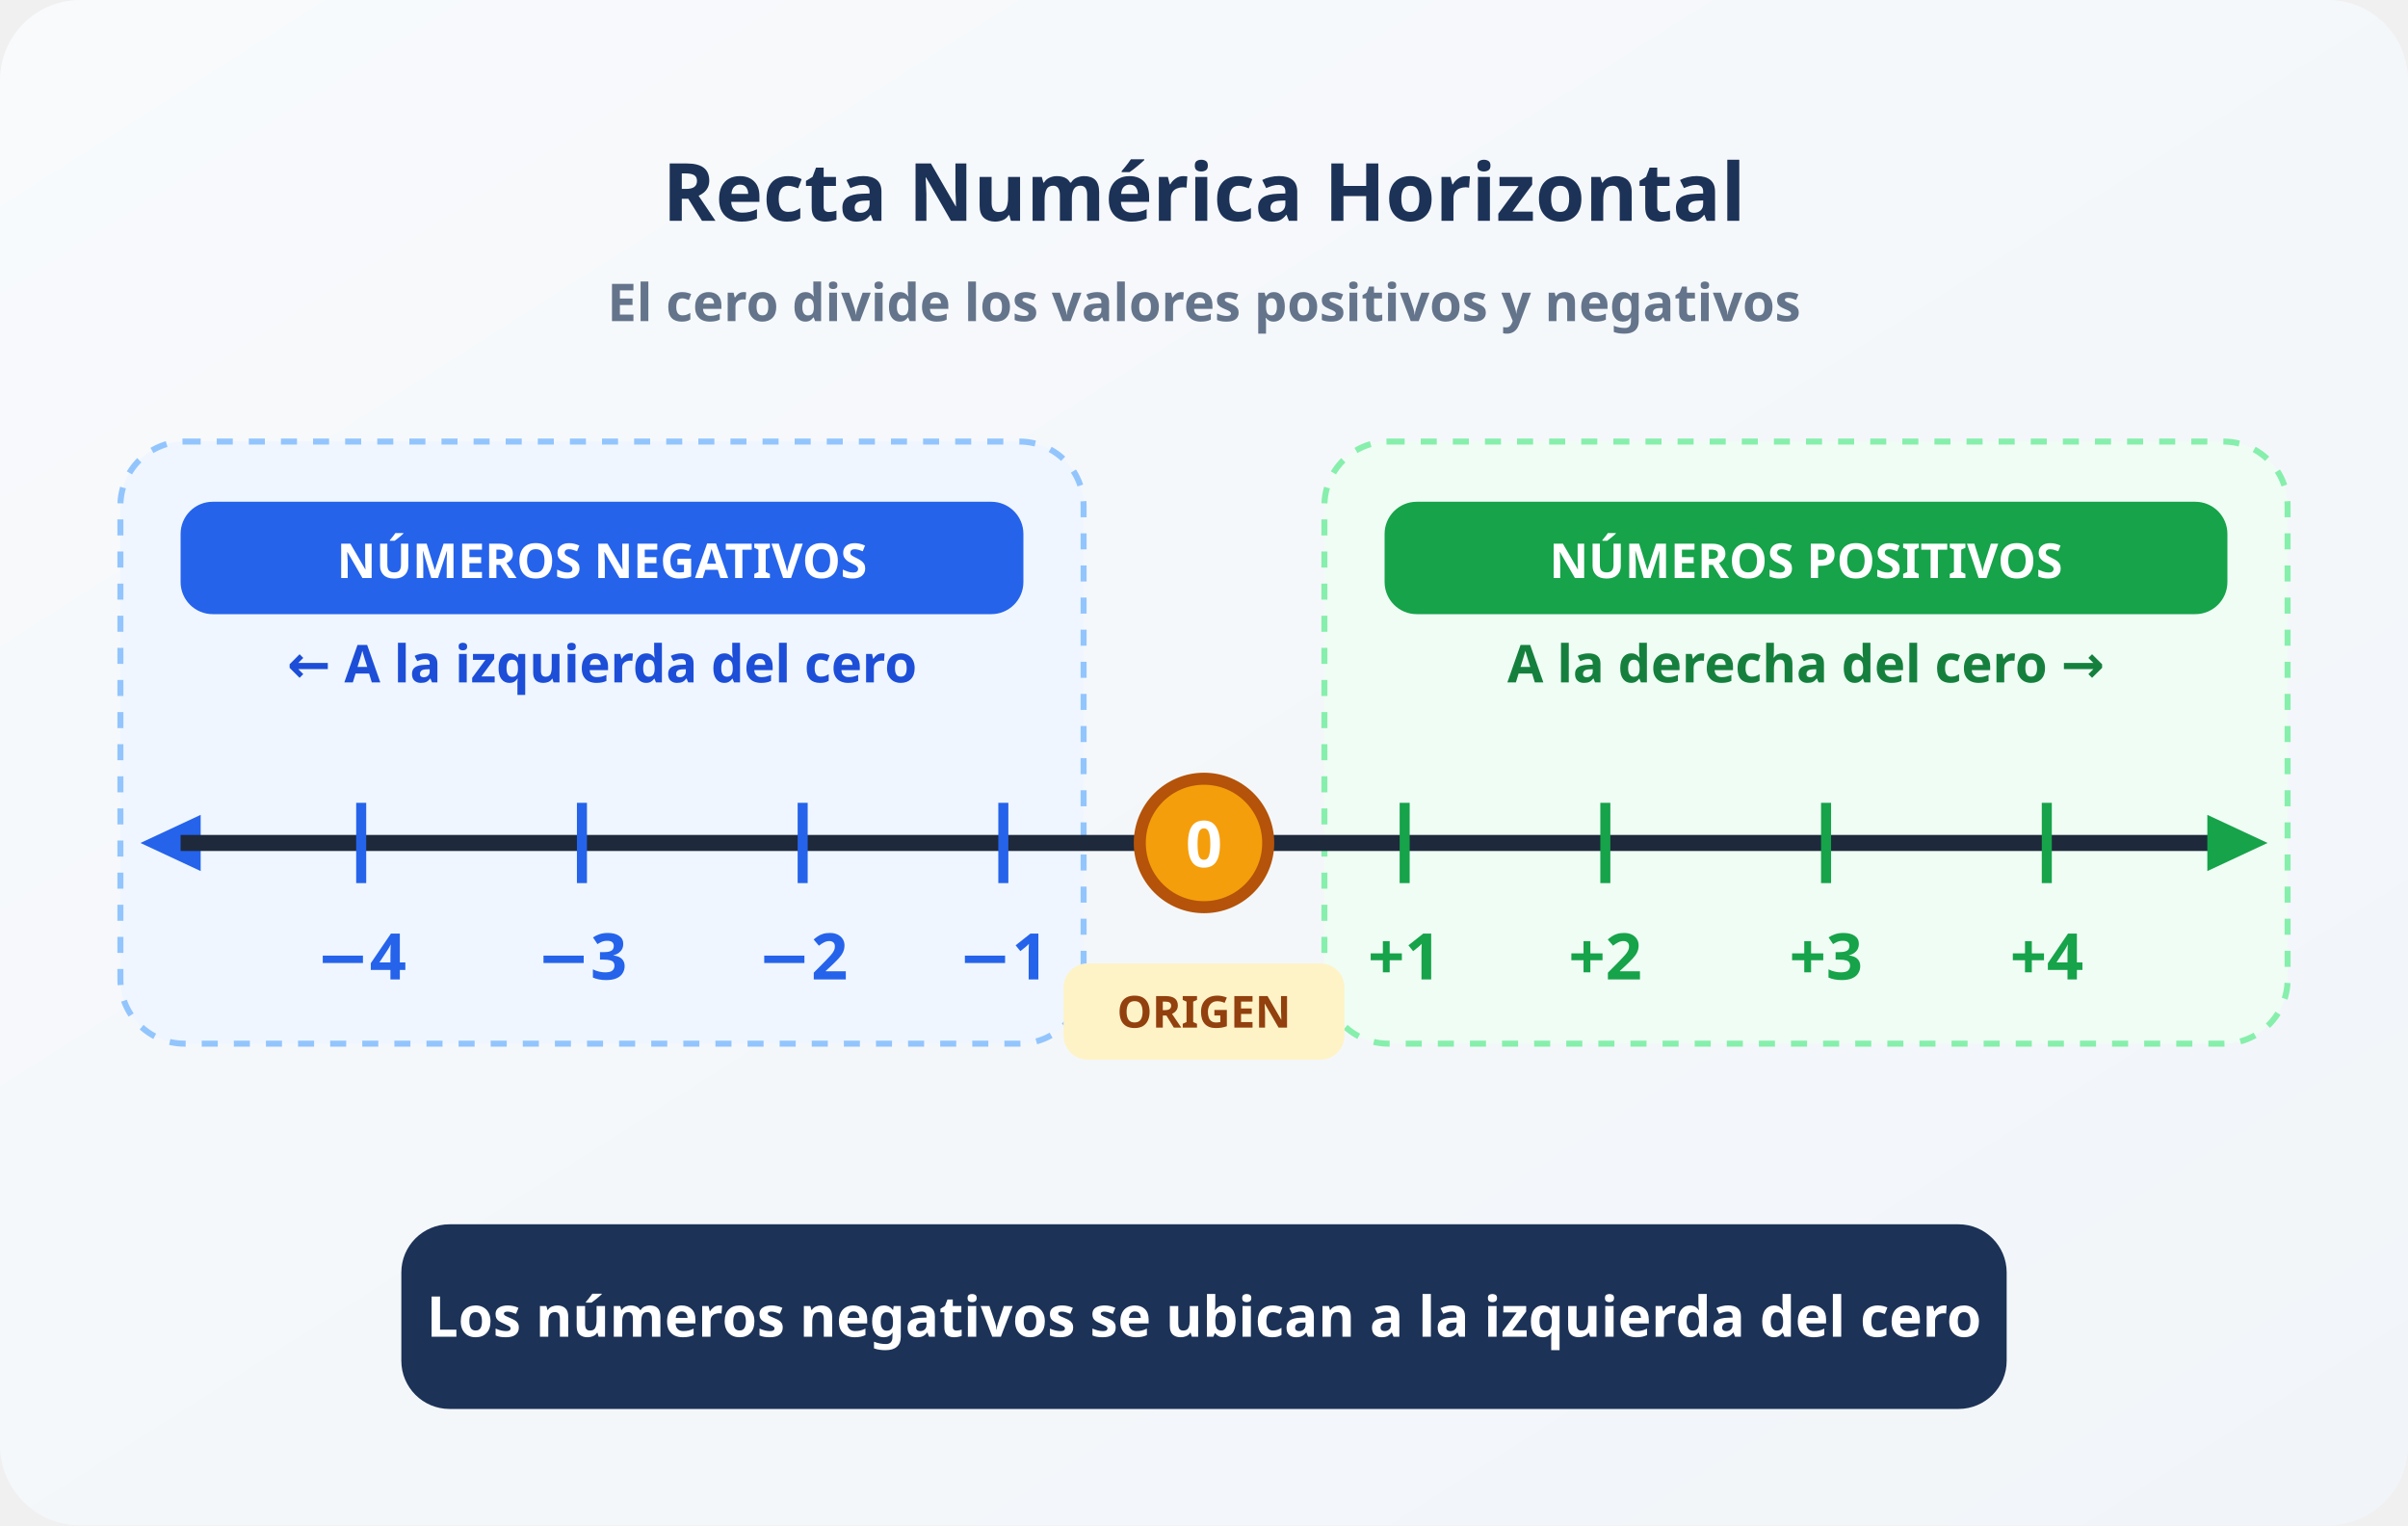
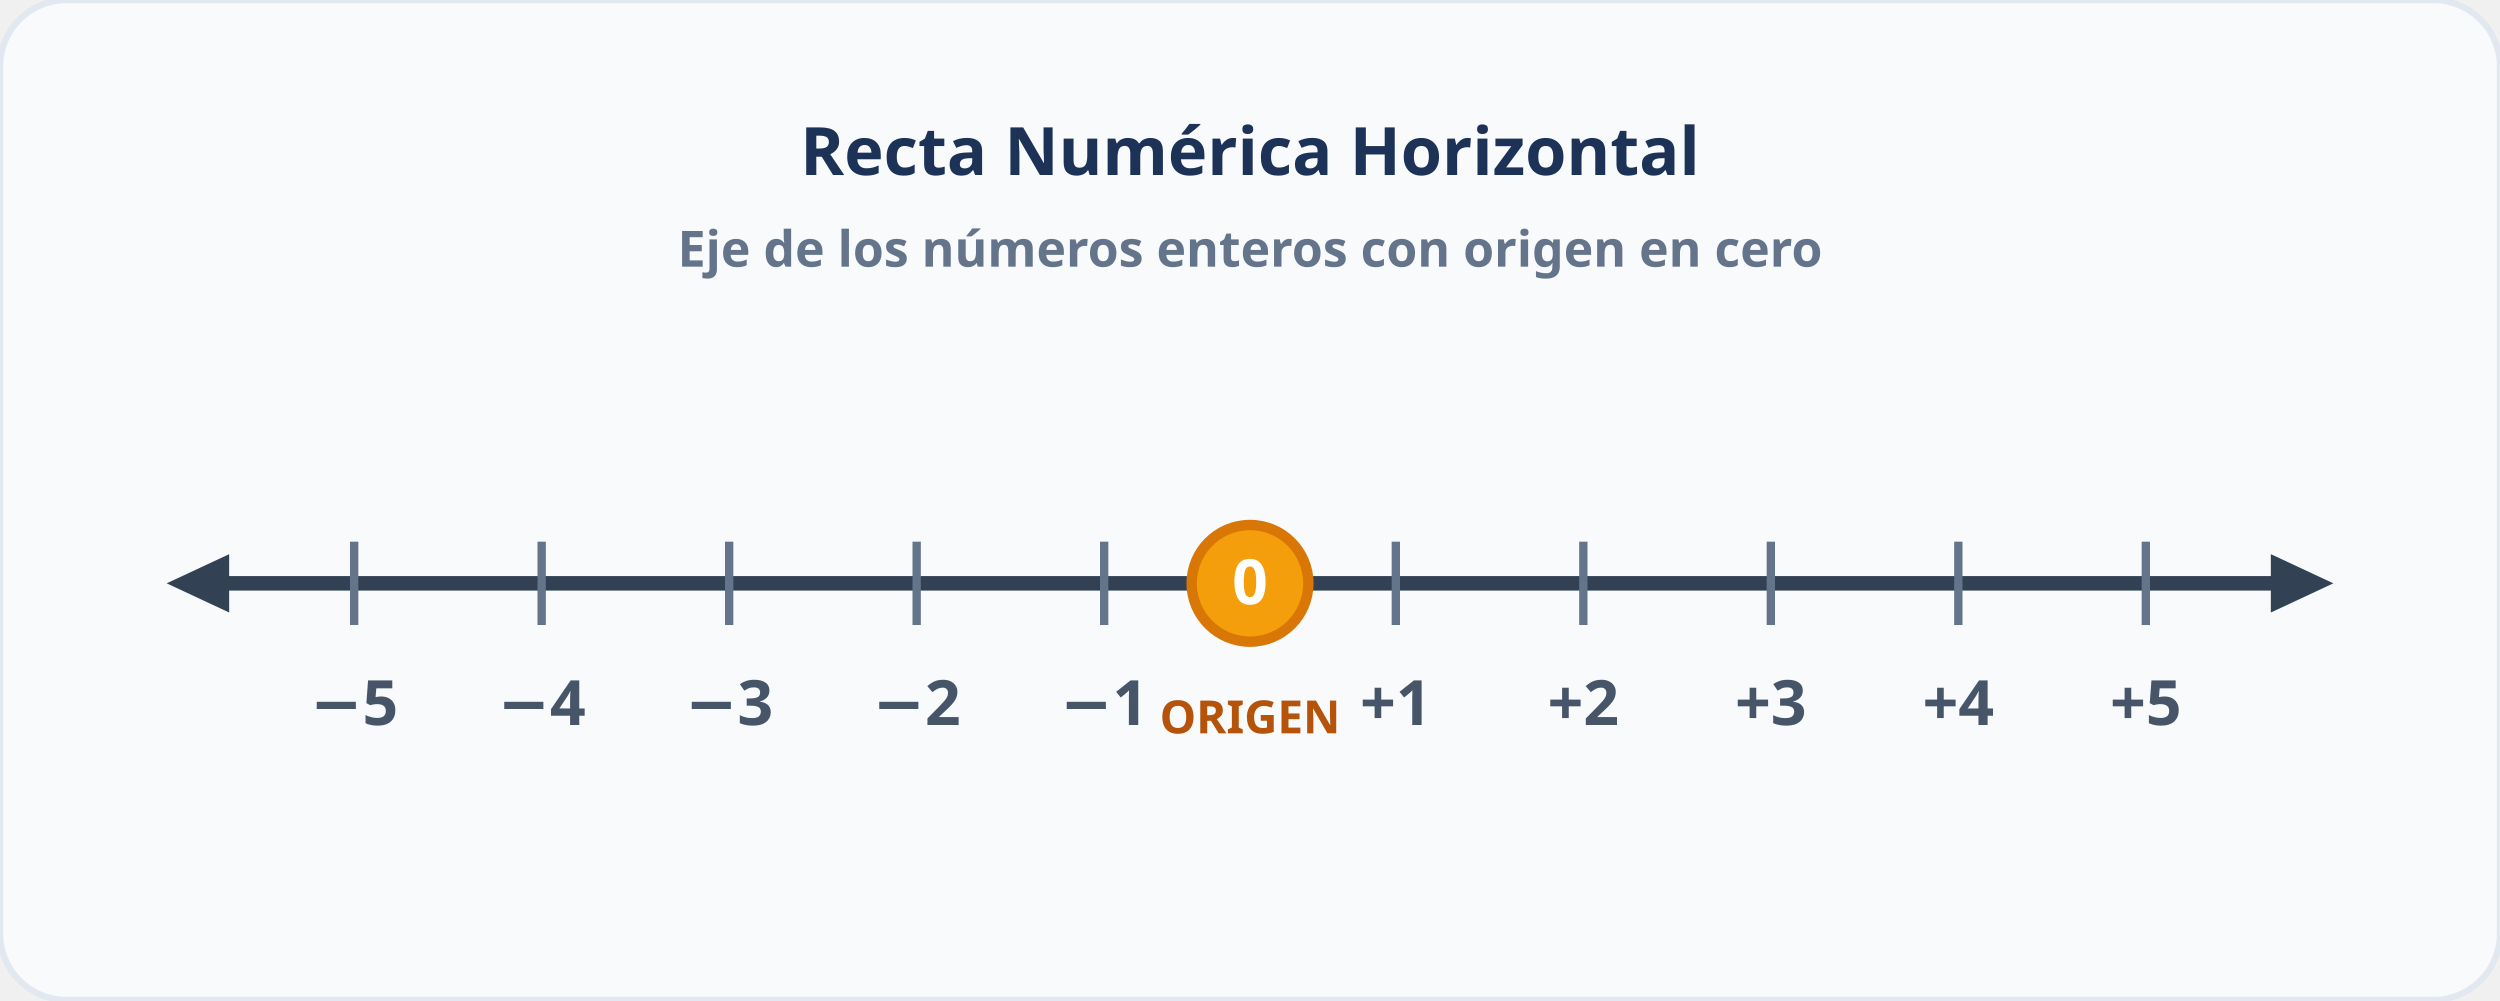
- <svg xmlns="http://www.w3.org/2000/svg" viewBox="0 0 600 380" width="100%" height="100%">
-   <defs>
-     <linearGradient id="bgGrad5" x1="0" y1="0" x2="1" y2="1">
-       <stop offset="0%" stop-color="#F8FAFC" />
-       <stop offset="100%" stop-color="#F1F5F9" />
-     </linearGradient>
-   </defs>
-   <rect x="0" y="0" width="600" height="380" rx="20" fill="url(#bgGrad5)" />
-   <text x="300" y="55" font-family="Nunito, sans-serif" font-size="20" font-weight="900" fill="#1C3257" text-anchor="middle">Recta Numérica Horizontal</text>
-   <text x="300" y="80" font-family="Nunito, sans-serif" font-size="13" font-weight="600" fill="#64748B" text-anchor="middle">El cero divide los valores positivos y negativos</text>
-   <rect x="30" y="110" width="240" height="150" rx="16" fill="#EFF6FF" stroke="#93C5FD" stroke-width="1.5" stroke-dasharray="4,4" />
-   <rect x="45" y="125" width="210" height="28" rx="8" fill="#2563EB" />
-   <text x="150" y="144" font-family="Nunito, sans-serif" font-size="12" font-weight="900" fill="#FFFFFF" text-anchor="middle">NÚMEROS NEGATIVOS</text>
-   <text x="150" y="170" font-family="Nunito, sans-serif" font-size="13" font-weight="800" fill="#1D4ED8" text-anchor="middle">← A la izquierda del cero</text>
-   <rect x="330" y="110" width="240" height="150" rx="16" fill="#F0FDF4" stroke="#86EFAC" stroke-width="1.5" stroke-dasharray="4,4" />
-   <rect x="345" y="125" width="210" height="28" rx="8" fill="#16A34A" />
-   <text x="450" y="144" font-family="Nunito, sans-serif" font-size="12" font-weight="900" fill="#FFFFFF" text-anchor="middle">NÚMEROS POSITIVOS</text>
-   <text x="450" y="170" font-family="Nunito, sans-serif" font-size="13" font-weight="800" fill="#15803D" text-anchor="middle">A la derecha del cero →</text>
-   <polygon points="35,210 50,203 50,217" fill="#2563EB" />
-   <line x1="45" y1="210" x2="555" y2="210" stroke="#1E293B" stroke-width="4" />
-   <polygon points="565,210 550,203 550,217" fill="#16A34A" />
-   <line x1="90" y1="200" x2="90" y2="220" stroke="#2563EB" stroke-width="2.5" />
-   <text x="90" y="244" font-family="Nunito, sans-serif" font-size="16" font-weight="900" fill="#2563EB" text-anchor="middle">−4</text>
-   <line x1="145" y1="200" x2="145" y2="220" stroke="#2563EB" stroke-width="2.5" />
-   <text x="145" y="244" font-family="Nunito, sans-serif" font-size="16" font-weight="900" fill="#2563EB" text-anchor="middle">−3</text>
-   <line x1="200" y1="200" x2="200" y2="220" stroke="#2563EB" stroke-width="2.5" />
-   <text x="200" y="244" font-family="Nunito, sans-serif" font-size="16" font-weight="900" fill="#2563EB" text-anchor="middle">−2</text>
-   <line x1="250" y1="200" x2="250" y2="220" stroke="#2563EB" stroke-width="2.5" />
-   <text x="250" y="244" font-family="Nunito, sans-serif" font-size="16" font-weight="900" fill="#2563EB" text-anchor="middle">−1</text>
-   <circle cx="300" cy="210" r="16" fill="#F59E0B" stroke="#B45309" stroke-width="3" />
-   <text x="300" y="216" font-family="Nunito, sans-serif" font-size="16" font-weight="900" fill="#FFFFFF" text-anchor="middle">0</text>
-   <rect x="265" y="240" width="70" height="24" rx="6" fill="#FEF3C7" />
-   <text x="300" y="256" font-family="Nunito, sans-serif" font-size="11" font-weight="900" fill="#92400E" text-anchor="middle">ORIGEN</text>
-   <line x1="350" y1="200" x2="350" y2="220" stroke="#16A34A" stroke-width="2.5" />
-   <text x="350" y="244" font-family="Nunito, sans-serif" font-size="16" font-weight="900" fill="#16A34A" text-anchor="middle">+1</text>
-   <line x1="400" y1="200" x2="400" y2="220" stroke="#16A34A" stroke-width="2.5" />
-   <text x="400" y="244" font-family="Nunito, sans-serif" font-size="16" font-weight="900" fill="#16A34A" text-anchor="middle">+2</text>
-   <line x1="455" y1="200" x2="455" y2="220" stroke="#16A34A" stroke-width="2.5" />
-   <text x="455" y="244" font-family="Nunito, sans-serif" font-size="16" font-weight="900" fill="#16A34A" text-anchor="middle">+3</text>
-   <line x1="510" y1="200" x2="510" y2="220" stroke="#16A34A" stroke-width="2.5" />
-   <text x="510" y="244" font-family="Nunito, sans-serif" font-size="16" font-weight="900" fill="#16A34A" text-anchor="middle">+4</text>
-   <rect x="100" y="305" width="400" height="46" rx="12" fill="#1C3257" />
-   <text x="300" y="333" font-family="Nunito, sans-serif" font-size="14" font-weight="900" fill="#FFFFFF" text-anchor="middle">Los números negativos se ubican a la izquierda del cero</text>
+ <svg xmlns="http://www.w3.org/2000/svg" viewBox="0 0 600 240" width="100%" height="100%">
+   <rect x="0" y="0" width="600" height="240" rx="16" fill="#F8FAFC" stroke="#E2E8F0" stroke-width="1.5" />
+   <text x="300" y="42" font-family="Nunito, sans-serif" font-size="16" font-weight="800" fill="#1C3257" text-anchor="middle">Recta Numérica Horizontal</text>
+   <text x="300" y="64" font-family="Nunito, sans-serif" font-size="12" font-weight="600" fill="#64748B" text-anchor="middle">Eje de los números enteros con origen en cero</text>
+   <line x1="50" y1="140" x2="550" y2="140" stroke="#334155" stroke-width="3.5" stroke-linecap="round" />
+   <polygon points="40,140 55,133 55,147" fill="#334155" />
+   <polygon points="560,140 545,133 545,147" fill="#334155" />
+   <line x1="85" y1="130" x2="85" y2="150" stroke="#64748B" stroke-width="2" />
+   <text x="85" y="174" font-family="Nunito, sans-serif" font-size="15" font-weight="700" fill="#475569" text-anchor="middle">−5</text>
+   <line x1="130" y1="130" x2="130" y2="150" stroke="#64748B" stroke-width="2" />
+   <text x="130" y="174" font-family="Nunito, sans-serif" font-size="15" font-weight="700" fill="#475569" text-anchor="middle">−4</text>
+   <line x1="175" y1="130" x2="175" y2="150" stroke="#64748B" stroke-width="2" />
+   <text x="175" y="174" font-family="Nunito, sans-serif" font-size="15" font-weight="700" fill="#475569" text-anchor="middle">−3</text>
+   <line x1="220" y1="130" x2="220" y2="150" stroke="#64748B" stroke-width="2" />
+   <text x="220" y="174" font-family="Nunito, sans-serif" font-size="15" font-weight="700" fill="#475569" text-anchor="middle">−2</text>
+   <line x1="265" y1="130" x2="265" y2="150" stroke="#64748B" stroke-width="2" />
+   <text x="265" y="174" font-family="Nunito, sans-serif" font-size="15" font-weight="700" fill="#475569" text-anchor="middle">−1</text>
+   <circle cx="300" cy="140" r="14" fill="#F59E0B" stroke="#D97706" stroke-width="2.5" />
+   <text x="300" y="145" font-family="Nunito, sans-serif" font-size="15" font-weight="900" fill="#FFFFFF" text-anchor="middle">0</text>
+   <text x="300" y="176" font-family="Nunito, sans-serif" font-size="11" font-weight="800" fill="#B45309" text-anchor="middle">ORIGEN</text>
+   <line x1="335" y1="130" x2="335" y2="150" stroke="#64748B" stroke-width="2" />
+   <text x="335" y="174" font-family="Nunito, sans-serif" font-size="15" font-weight="700" fill="#475569" text-anchor="middle">+1</text>
+   <line x1="380" y1="130" x2="380" y2="150" stroke="#64748B" stroke-width="2" />
+   <text x="380" y="174" font-family="Nunito, sans-serif" font-size="15" font-weight="700" fill="#475569" text-anchor="middle">+2</text>
+   <line x1="425" y1="130" x2="425" y2="150" stroke="#64748B" stroke-width="2" />
+   <text x="425" y="174" font-family="Nunito, sans-serif" font-size="15" font-weight="700" fill="#475569" text-anchor="middle">+3</text>
+   <line x1="470" y1="130" x2="470" y2="150" stroke="#64748B" stroke-width="2" />
+   <text x="470" y="174" font-family="Nunito, sans-serif" font-size="15" font-weight="700" fill="#475569" text-anchor="middle">+4</text>
+   <line x1="515" y1="130" x2="515" y2="150" stroke="#64748B" stroke-width="2" />
+   <text x="515" y="174" font-family="Nunito, sans-serif" font-size="15" font-weight="700" fill="#475569" text-anchor="middle">+5</text>
</svg>
